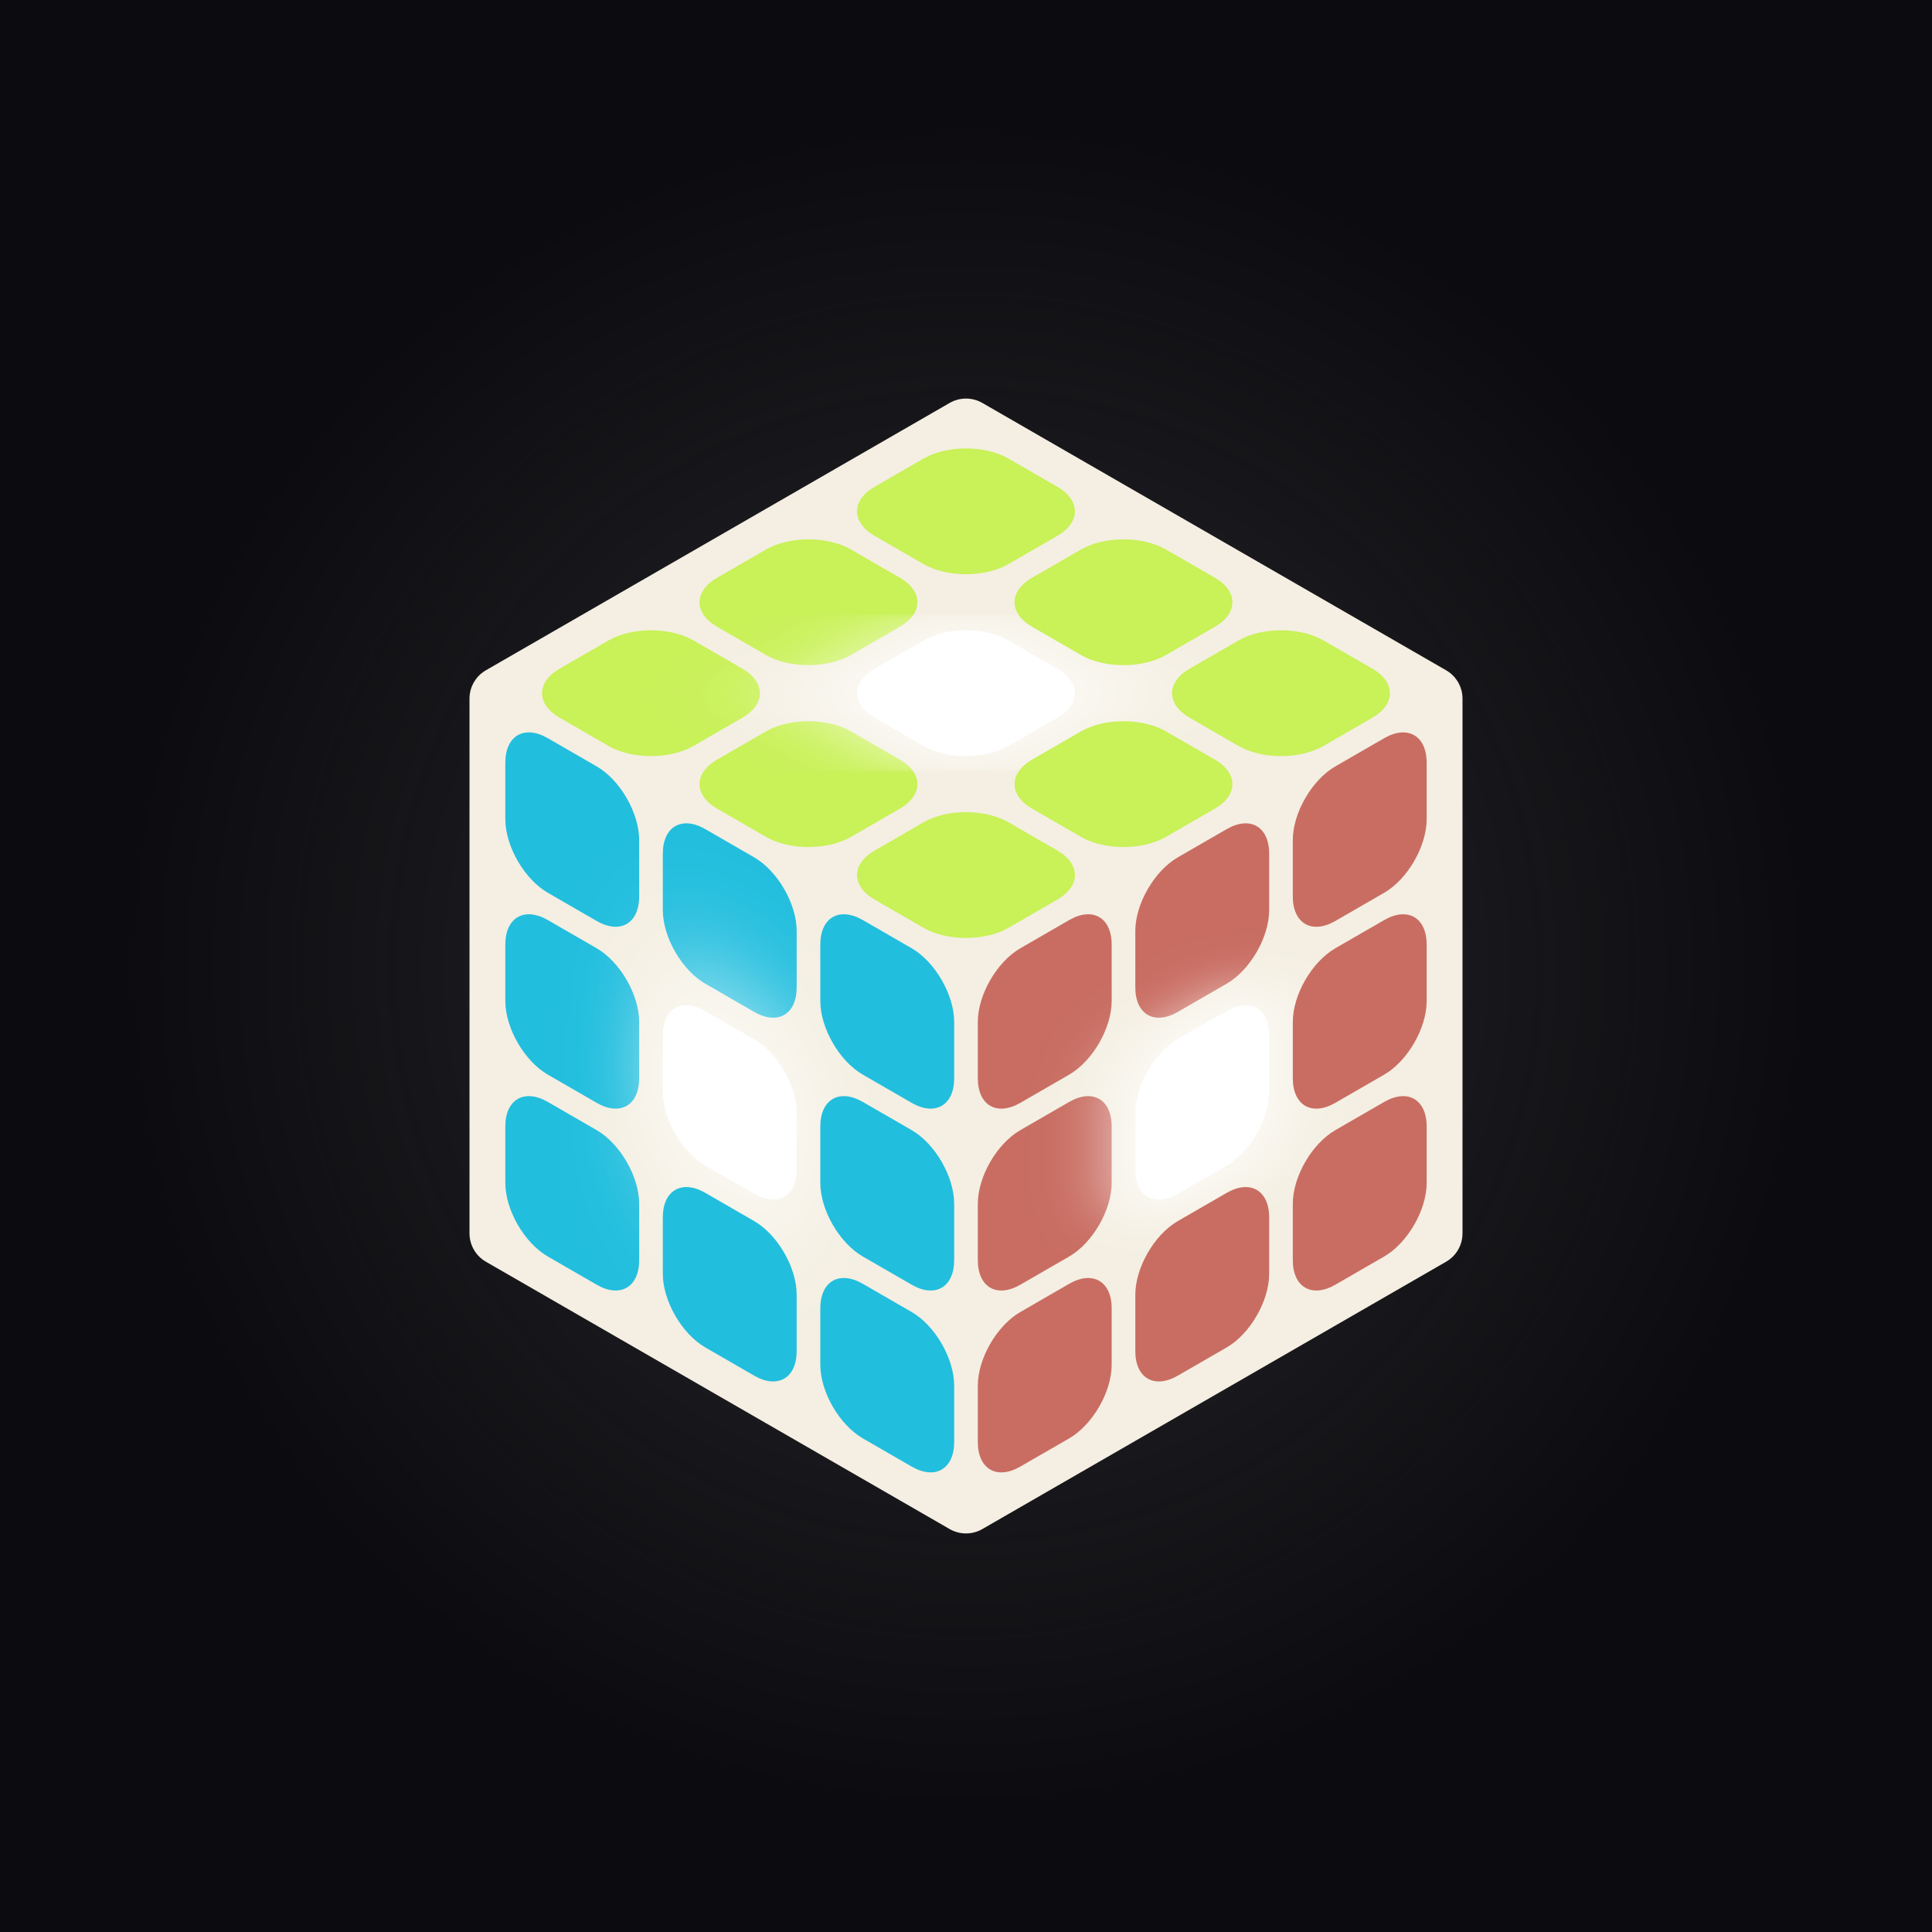
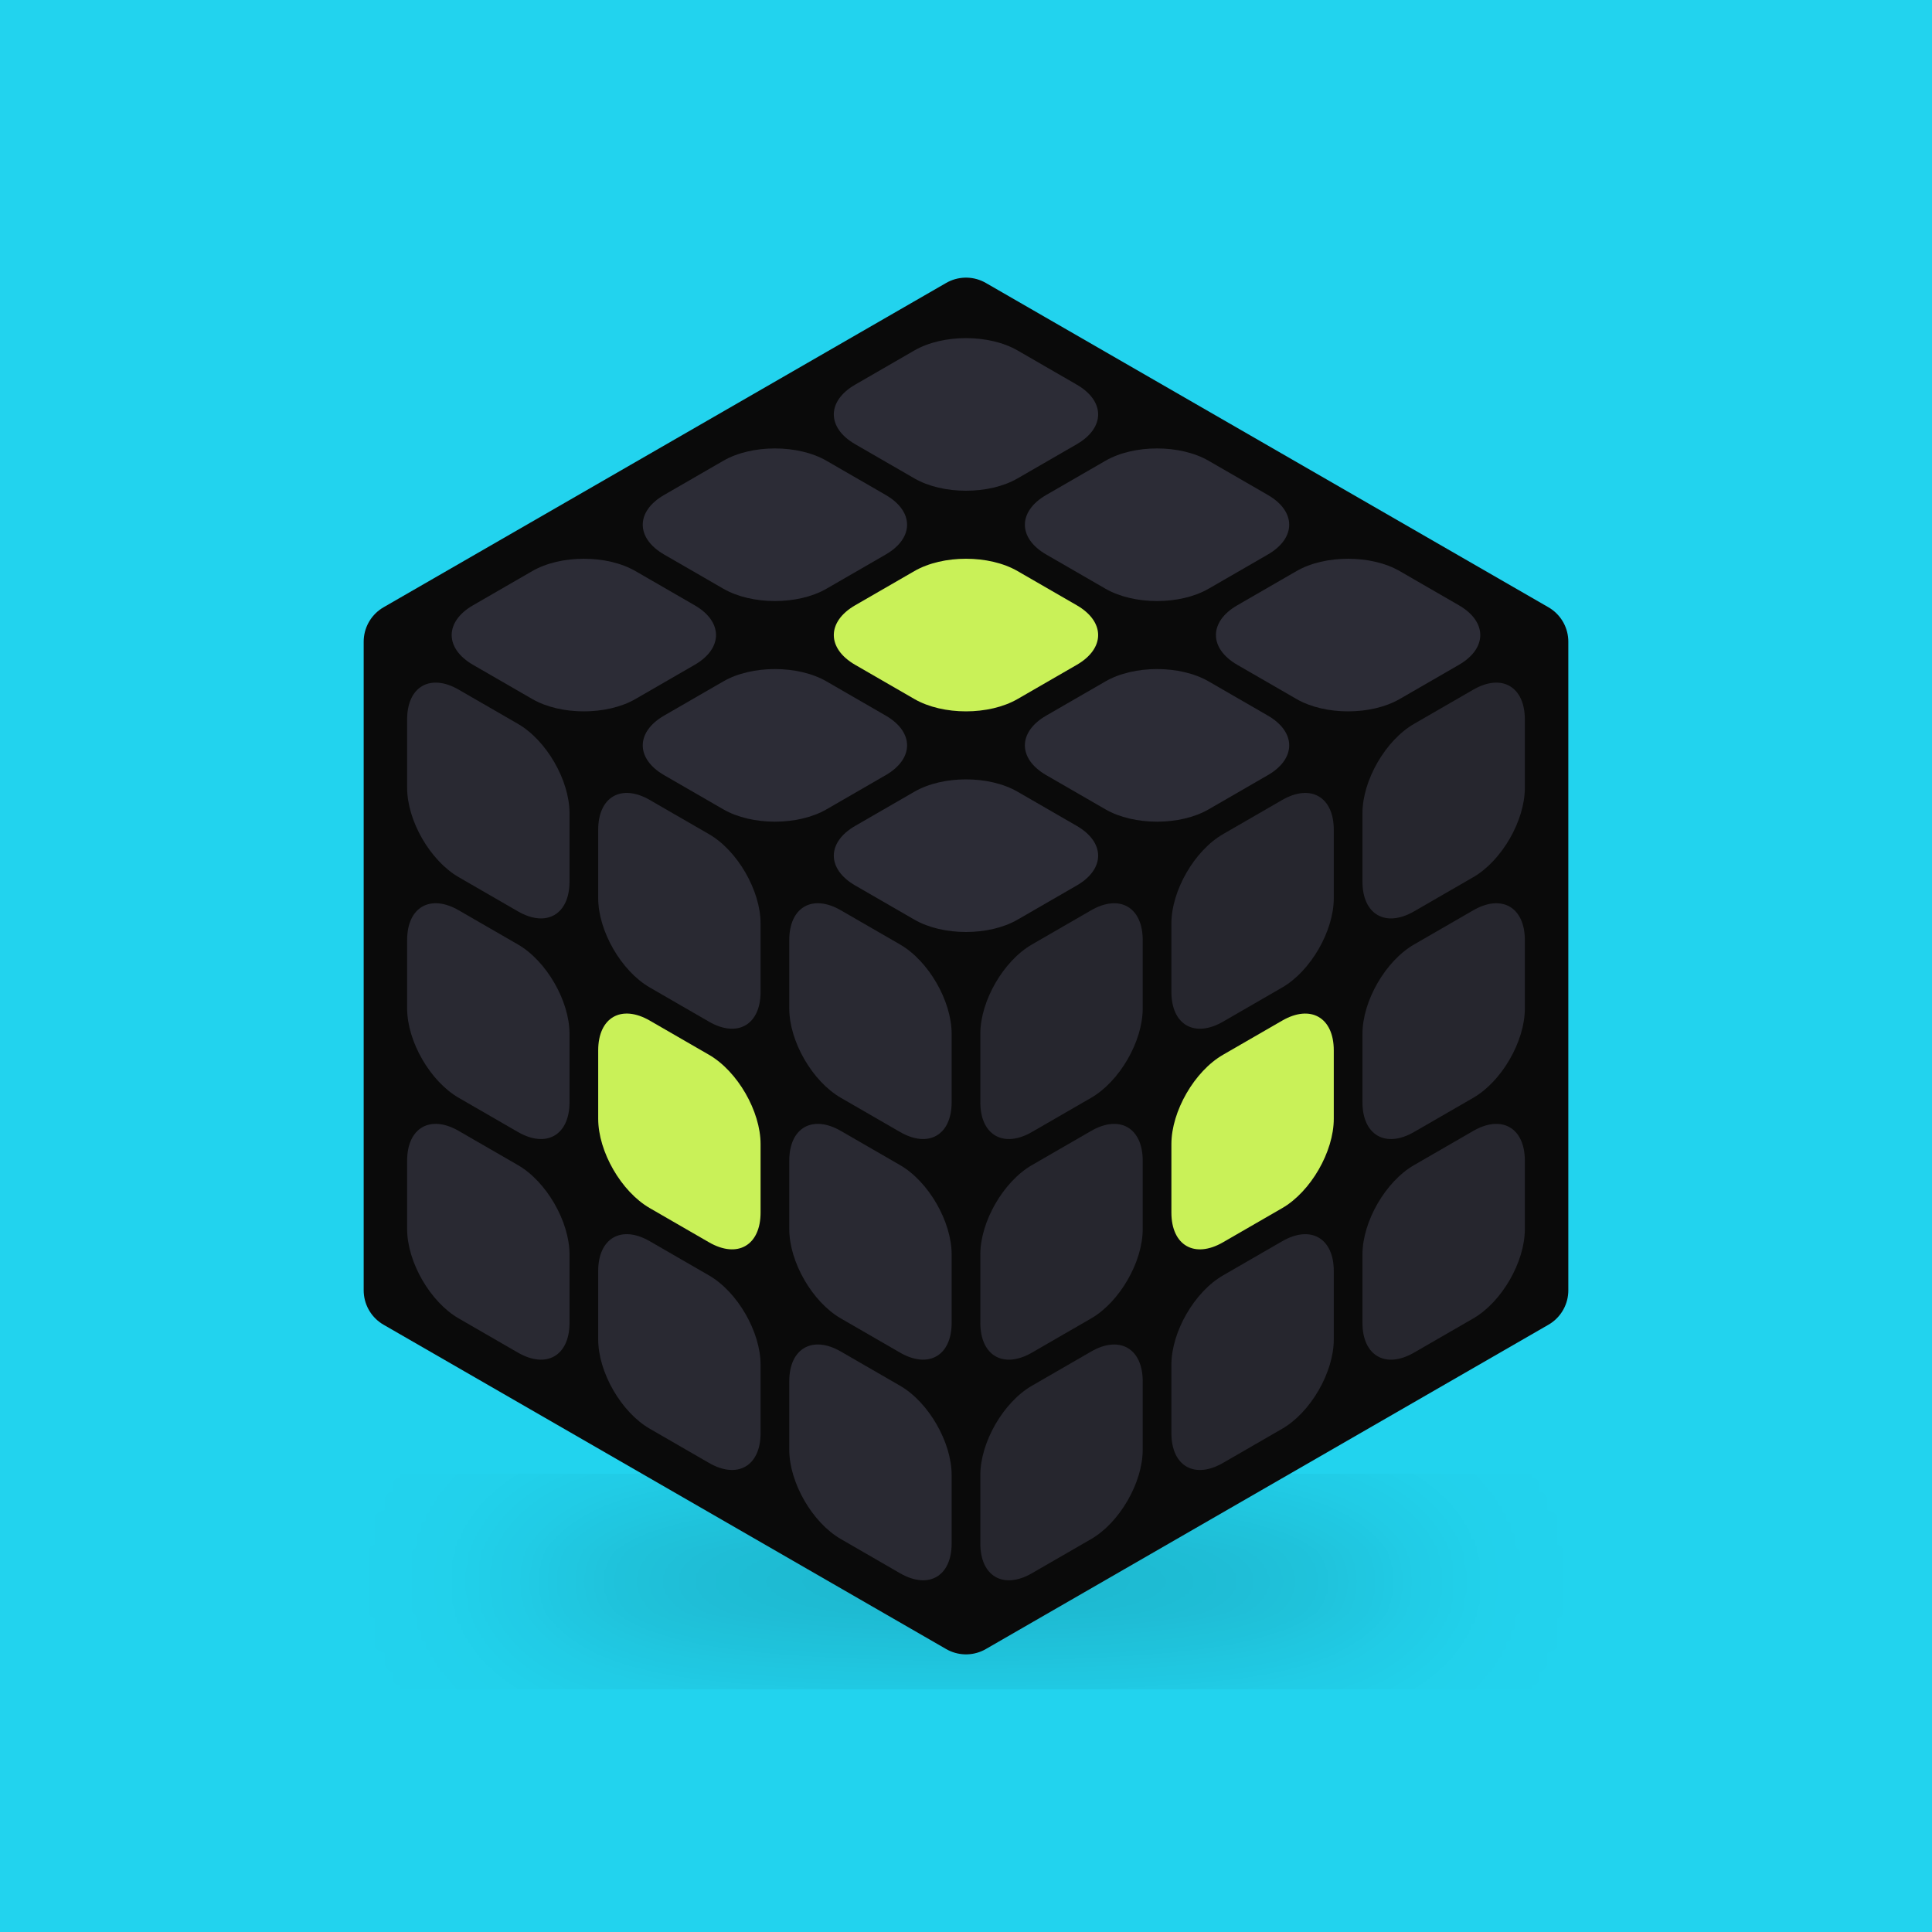
<svg xmlns="http://www.w3.org/2000/svg" viewBox="0 0 1080 1080" width="1080" height="1080">
  <defs>
    <filter id="glow" x="-80%" y="-80%" width="260%" height="260%">
      <feGaussianBlur stdDeviation="8" />
    </filter>
    <filter id="blur40" x="-50%" y="-50%" width="200%" height="200%">
      <feGaussianBlur stdDeviation="45" />
    </filter>
  </defs>
-   <defs>
-     <radialGradient id="rg" cx="50%" cy="50%" r="50%">
-       <stop offset="0" stop-color="#f4efe2" stop-opacity="0.16" />
-       <stop offset=".65" stop-color="#f4efe2" stop-opacity=".05" />
-       <stop offset="1" stop-color="#f4efe2" stop-opacity="0" />
-     </radialGradient>
-   </defs>
-   <rect width="1080" height="1080" fill="#0b0b10" />
-   <circle cx="540" cy="540" r="470" fill="url(#rg)" />
-   <g transform="translate(540,540) scale(3.05)">
-     <path d="M0,-98 L85,-49 L85,49 L0,98 L-85,49 L-85,-49Z" fill="#f4efe2" stroke="#f4efe2" stroke-width="12" stroke-linejoin="round" />
+   <rect width="1080" height="1080" fill="#22d3ee" />
+   <ellipse cx="540" cy="884.1" rx="259.0" ry="30" fill="#000" opacity=".25" filter="url(#blur40)" />
+   <g transform="translate(540,540) scale(3.7)">
+     <path d="M0,-98 L85,-49 L85,49 L0,98 L-85,49 L-85,-49Z" fill="#0a0a0a" stroke="#0a0a0a" stroke-width="12" stroke-linejoin="round" />
    <g transform="matrix(0.866,-0.5,0.866,0.5,-86.6,-50)">
-       <rect x="2.5" y="2.5" width="28.33" height="28.33" rx="9" fill="#c9f158" />
-       <rect x="2.5" y="35.833" width="28.33" height="28.33" rx="9" fill="#c9f158" />
-       <rect x="2.5" y="69.166" width="28.33" height="28.33" rx="9" fill="#c9f158" />
-       <rect x="35.833" y="2.5" width="28.33" height="28.33" rx="9" fill="#c9f158" />
-       <rect x="32.833" y="32.833" width="34.33" height="34.33" rx="9" fill="#ffffff" filter="url(#glow)" opacity=".8" />
-       <rect x="35.833" y="35.833" width="28.33" height="28.33" rx="9" fill="#ffffff" />
-       <rect x="35.833" y="69.166" width="28.33" height="28.33" rx="9" fill="#c9f158" />
-       <rect x="69.166" y="2.5" width="28.33" height="28.33" rx="9" fill="#c9f158" />
-       <rect x="69.166" y="35.833" width="28.33" height="28.33" rx="9" fill="#c9f158" />
-       <rect x="69.166" y="69.166" width="28.33" height="28.33" rx="9" fill="#c9f158" />
+       <rect x="2.5" y="2.5" width="28.33" height="28.33" rx="9" fill="#2c2c36" />
+       <rect x="2.5" y="35.833" width="28.33" height="28.33" rx="9" fill="#2c2c36" />
+       <rect x="2.5" y="69.166" width="28.33" height="28.33" rx="9" fill="#2c2c36" />
+       <rect x="35.833" y="2.5" width="28.33" height="28.33" rx="9" fill="#2c2c36" />
+       <rect x="35.833" y="35.833" width="28.33" height="28.33" rx="9" fill="#c9f158" />
+       <rect x="35.833" y="69.166" width="28.33" height="28.33" rx="9" fill="#2c2c36" />
+       <rect x="69.166" y="2.5" width="28.33" height="28.33" rx="9" fill="#2c2c36" />
+       <rect x="69.166" y="35.833" width="28.33" height="28.33" rx="9" fill="#2c2c36" />
+       <rect x="69.166" y="69.166" width="28.33" height="28.33" rx="9" fill="#2c2c36" />
    </g>
    <g transform="matrix(0.866,0.5,0,1,-86.6,-50)">
-       <rect x="2.5" y="2.5" width="28.33" height="28.33" rx="9" fill="#22bede" />
-       <rect x="2.5" y="35.833" width="28.33" height="28.33" rx="9" fill="#22bede" />
-       <rect x="2.5" y="69.166" width="28.33" height="28.33" rx="9" fill="#22bede" />
-       <rect x="35.833" y="2.5" width="28.33" height="28.33" rx="9" fill="#22bede" />
-       <rect x="32.833" y="32.833" width="34.33" height="34.33" rx="9" fill="#ffffff" filter="url(#glow)" opacity=".8" />
-       <rect x="35.833" y="35.833" width="28.33" height="28.33" rx="9" fill="#ffffff" />
-       <rect x="35.833" y="69.166" width="28.33" height="28.33" rx="9" fill="#22bede" />
-       <rect x="69.166" y="2.5" width="28.33" height="28.33" rx="9" fill="#22bede" />
-       <rect x="69.166" y="35.833" width="28.33" height="28.33" rx="9" fill="#22bede" />
-       <rect x="69.166" y="69.166" width="28.33" height="28.33" rx="9" fill="#22bede" />
+       <rect x="2.5" y="2.5" width="28.33" height="28.33" rx="9" fill="#292932" />
+       <rect x="2.5" y="35.833" width="28.33" height="28.33" rx="9" fill="#292932" />
+       <rect x="2.5" y="69.166" width="28.33" height="28.33" rx="9" fill="#292932" />
+       <rect x="35.833" y="2.5" width="28.33" height="28.33" rx="9" fill="#292932" />
+       <rect x="35.833" y="35.833" width="28.33" height="28.33" rx="9" fill="#c9f158" />
+       <rect x="35.833" y="69.166" width="28.33" height="28.33" rx="9" fill="#292932" />
+       <rect x="69.166" y="2.5" width="28.33" height="28.33" rx="9" fill="#292932" />
+       <rect x="69.166" y="35.833" width="28.33" height="28.33" rx="9" fill="#292932" />
+       <rect x="69.166" y="69.166" width="28.33" height="28.33" rx="9" fill="#292932" />
    </g>
    <g transform="matrix(0.866,-0.5,0,1,0,0)">
-       <rect x="2.5" y="2.5" width="28.33" height="28.33" rx="9" fill="#c96d62" />
-       <rect x="2.5" y="35.833" width="28.33" height="28.33" rx="9" fill="#c96d62" />
-       <rect x="2.5" y="69.166" width="28.33" height="28.33" rx="9" fill="#c96d62" />
-       <rect x="35.833" y="2.5" width="28.33" height="28.33" rx="9" fill="#c96d62" />
-       <rect x="32.833" y="32.833" width="34.33" height="34.33" rx="9" fill="#ffffff" filter="url(#glow)" opacity=".8" />
-       <rect x="35.833" y="35.833" width="28.33" height="28.33" rx="9" fill="#ffffff" />
-       <rect x="35.833" y="69.166" width="28.33" height="28.33" rx="9" fill="#c96d62" />
-       <rect x="69.166" y="2.5" width="28.33" height="28.33" rx="9" fill="#c96d62" />
-       <rect x="69.166" y="35.833" width="28.33" height="28.33" rx="9" fill="#c96d62" />
-       <rect x="69.166" y="69.166" width="28.33" height="28.33" rx="9" fill="#c96d62" />
+       <rect x="2.5" y="2.5" width="28.33" height="28.33" rx="9" fill="#26262e" />
+       <rect x="2.5" y="35.833" width="28.33" height="28.33" rx="9" fill="#26262e" />
+       <rect x="2.5" y="69.166" width="28.33" height="28.33" rx="9" fill="#26262e" />
+       <rect x="35.833" y="2.5" width="28.33" height="28.33" rx="9" fill="#26262e" />
+       <rect x="35.833" y="35.833" width="28.33" height="28.33" rx="9" fill="#c9f158" />
+       <rect x="35.833" y="69.166" width="28.33" height="28.33" rx="9" fill="#26262e" />
+       <rect x="69.166" y="2.5" width="28.33" height="28.33" rx="9" fill="#26262e" />
+       <rect x="69.166" y="35.833" width="28.33" height="28.33" rx="9" fill="#26262e" />
+       <rect x="69.166" y="69.166" width="28.33" height="28.33" rx="9" fill="#26262e" />
    </g>
  </g>
</svg>
